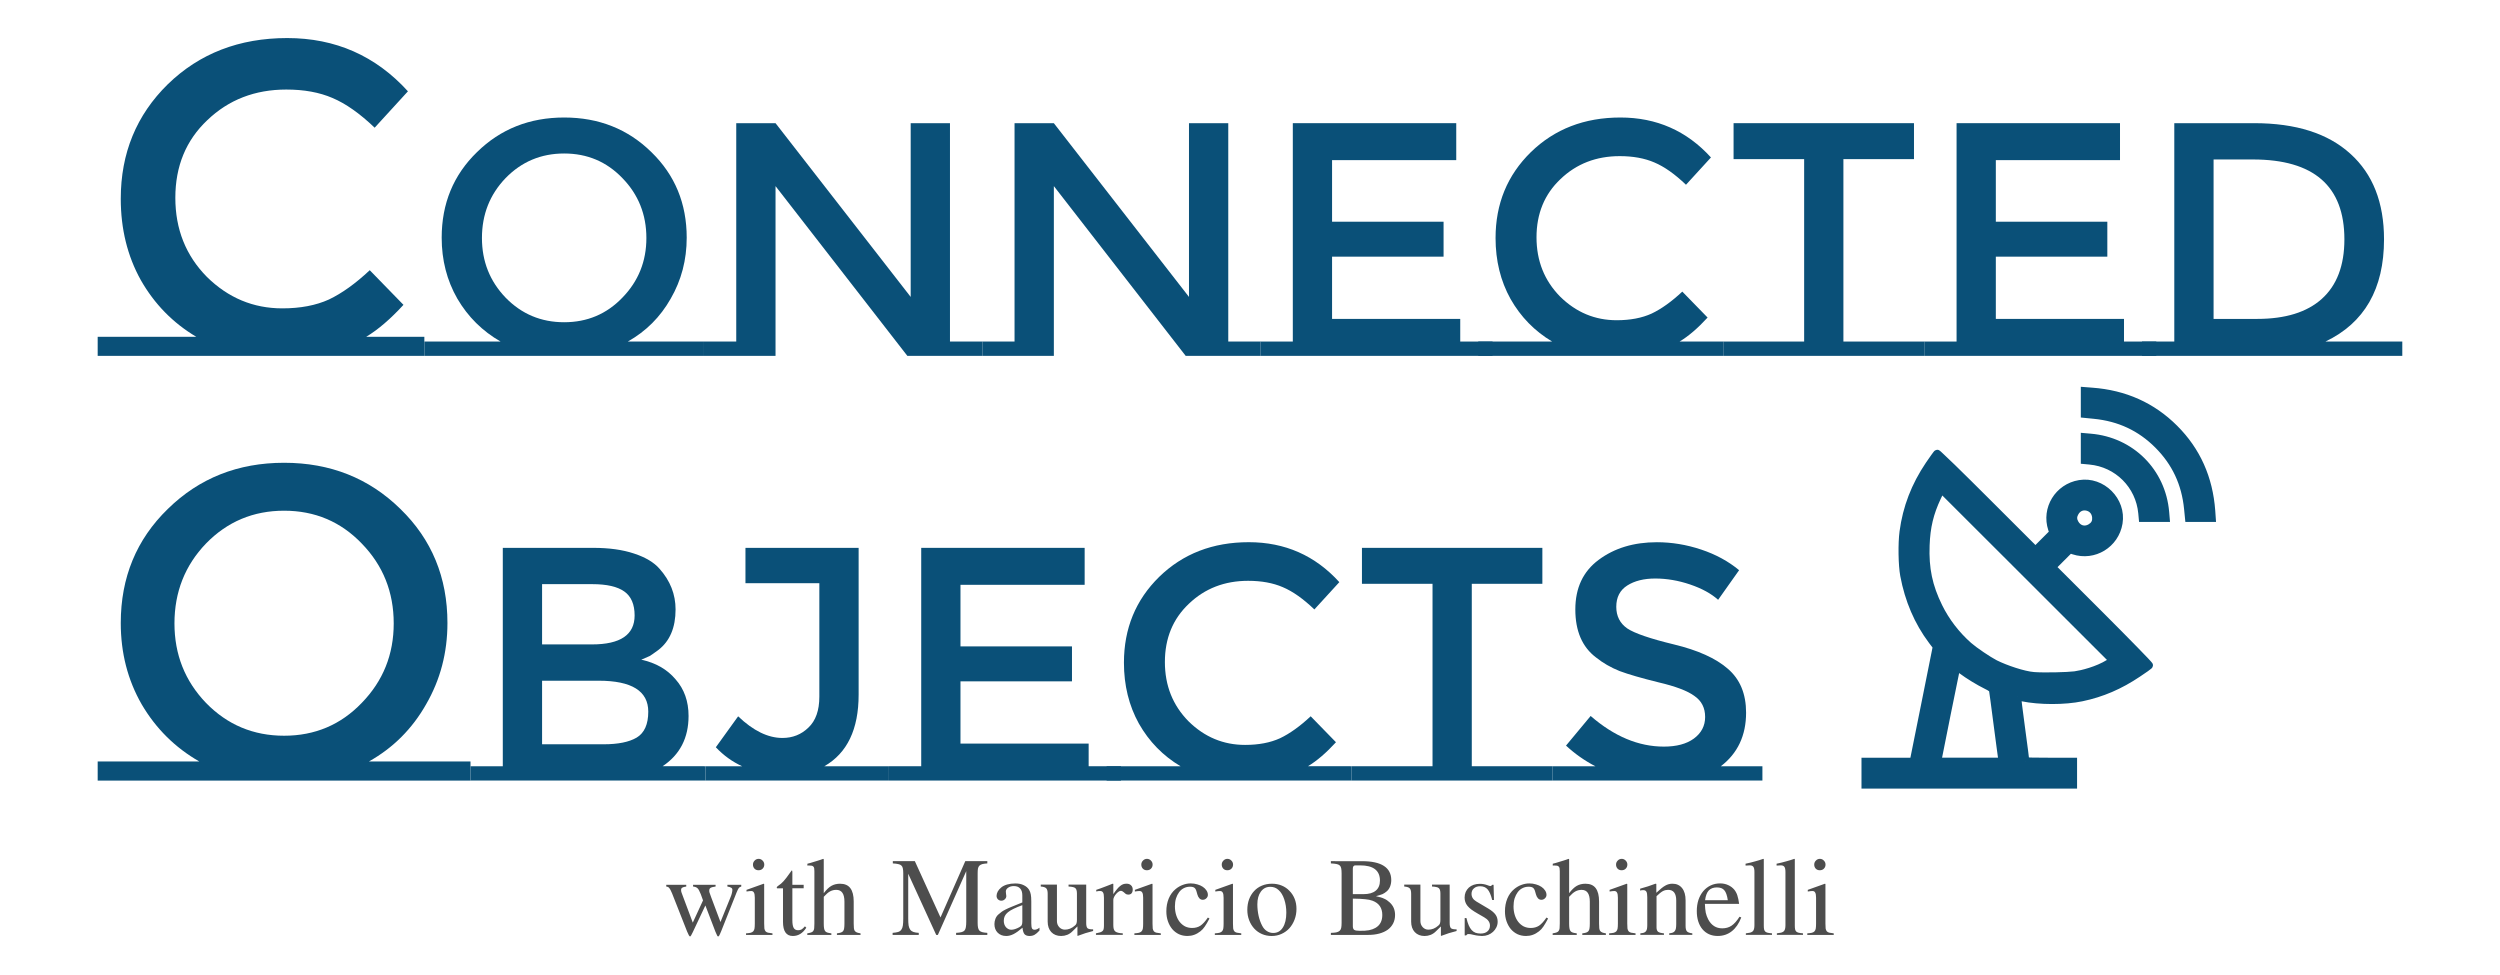
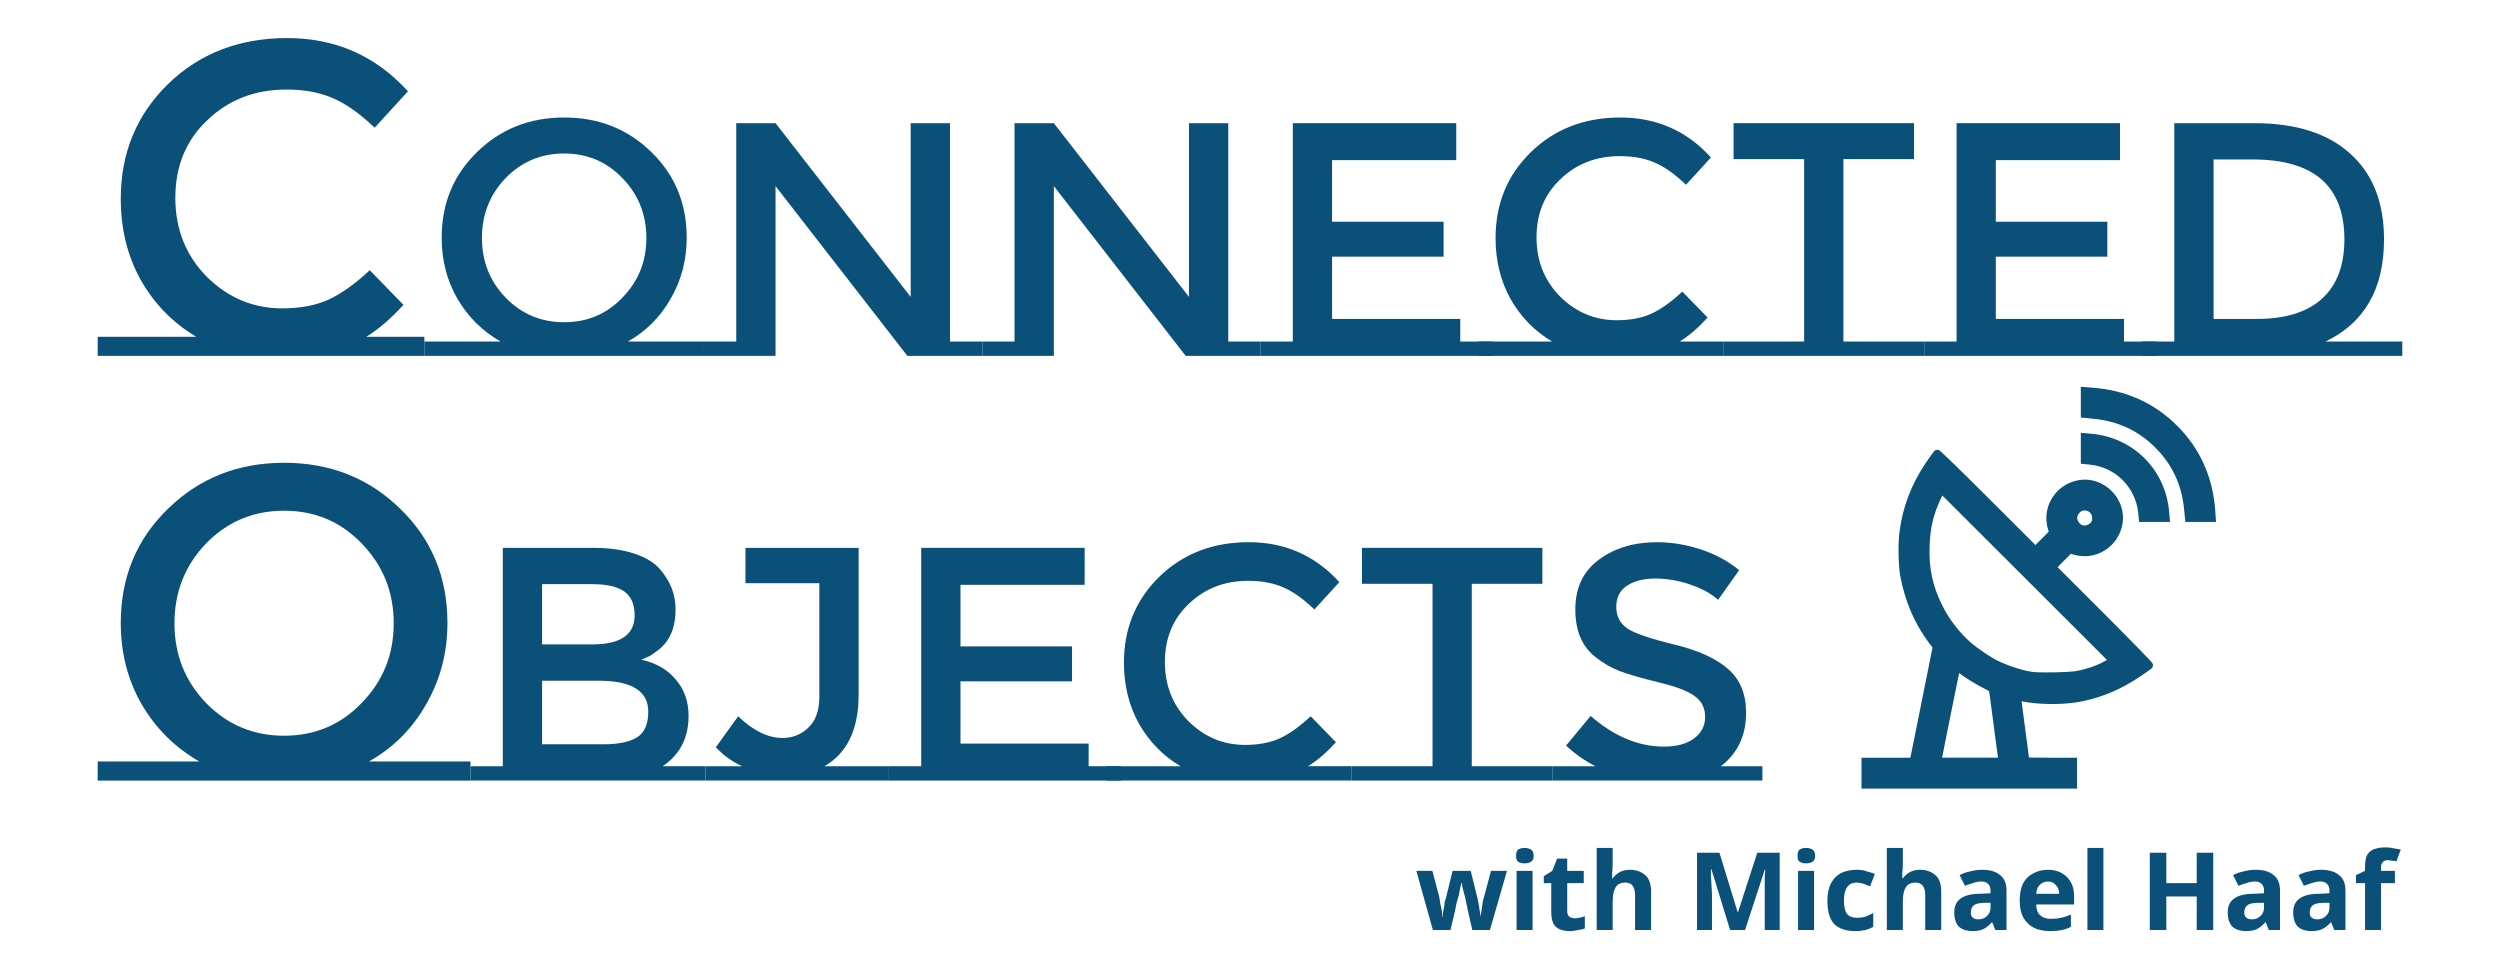
<svg xmlns="http://www.w3.org/2000/svg" width="73.272mm" height="28.563mm" viewBox="0 0 73.272 28.563" version="1.1" id="svg5">
  <defs id="defs2">
    <rect x="26.696" y="99.392" width="144.164" height="17.716" id="rect1" />
  </defs>
  <g id="layer2">
-     <g id="g1" transform="matrix(0.9218606,0,0,0.9218606,2.862702,1.115937)">
+     <g id="g1" transform="matrix(0.9218606,0,0,0.9218606,2.862701,1.115937)">
      <g id="g53351">
        <g id="path1053-9" transform="translate(-13.19784,-49.83755)">
          <path style="color:#000000;fill:#0a5078;stroke-width:0.25;-inkscape-stroke:none" d="m 69.402,73.208 v -0.367 h 0.767 0.767 l 0.366,-1.83 0.366,-1.83 -0.143,-0.191 c -0.449,-0.599 -0.746,-1.291 -0.892,-2.074 -0.059,-0.316 -0.07,-1.02 -0.022,-1.381 0.102,-0.772 0.367,-1.462 0.819,-2.132 0.125,-0.185 0.238,-0.343 0.252,-0.351 0.014,-0.009 0.723,0.681 1.575,1.533 l 1.55,1.549 0.284,-0.284 0.284,-0.284 -0.039,-0.119 c -0.213,-0.648 0.197,-1.319 0.875,-1.431 0.707,-0.117 1.359,0.534 1.242,1.241 -0.112,0.677 -0.784,1.087 -1.433,0.874 l -0.119,-0.039 -0.284,0.284 -0.284,0.284 1.55,1.549 c 0.853,0.852 1.543,1.56 1.535,1.574 -0.009,0.014 -0.167,0.127 -0.352,0.251 -0.58,0.391 -1.146,0.633 -1.792,0.768 -0.533,0.112 -1.345,0.111 -1.883,-3.43e-4 -0.087,-0.018 -0.162,-0.03 -0.165,-0.027 -0.004,0.004 0.054,0.464 0.128,1.022 0.074,0.559 0.135,1.022 0.135,1.03 0,0.008 0.341,0.014 0.758,0.014 h 0.758 v 0.367 0.367 h -3.302 -3.302 z m 4.345,-0.446 c -0.008,-0.044 -0.075,-0.547 -0.15,-1.118 -0.075,-0.571 -0.14,-1.061 -0.147,-1.088 -0.007,-0.032 -0.075,-0.081 -0.198,-0.141 -0.247,-0.122 -0.583,-0.328 -0.785,-0.481 -0.09,-0.068 -0.167,-0.119 -0.172,-0.115 -0.005,0.005 -0.145,0.687 -0.31,1.515 l -0.302,1.506 h 1.039 1.039 z m 3.555,-3.11 -2.747,-2.744 -2.747,-2.744 -0.124,0.264 c -0.24,0.512 -0.344,0.951 -0.366,1.537 -0.027,0.736 0.092,1.308 0.408,1.953 0.229,0.466 0.557,0.894 0.953,1.244 0.183,0.162 0.63,0.463 0.844,0.57 0.336,0.168 0.89,0.359 1.233,0.386 0.343,0.026 1.071,0.008 1.304,-0.024 0.233,-0.032 0.856,-0.111 1.241,-0.442 z m -0.748,-4.245 c 0.128,-0.074 0.192,-0.193 0.179,-0.339 -0.031,-0.359 -0.493,-0.465 -0.671,-0.153 -0.069,0.12 -0.07,0.234 -0.004,0.351 0.103,0.183 0.317,0.243 0.496,0.141 z m 1.646,-0.468 c -0.083,-0.889 -0.78,-1.585 -1.669,-1.668 l -0.157,-0.015 V 62.89 62.523 l 0.183,0.015 c 1.291,0.109 2.268,1.085 2.377,2.375 l 0.015,0.182 h -0.367 -0.367 z m 1.456,-0.142 c -0.08,-0.802 -0.394,-1.474 -0.951,-2.03 -0.556,-0.556 -1.229,-0.87 -2.032,-0.95 l -0.3,-0.03 V 61.423 61.059 l 0.226,0.017 c 1.045,0.076 1.913,0.465 2.623,1.174 0.71,0.709 1.099,1.577 1.175,2.62 l 0.017,0.226 h -0.364 -0.364 z" id="path53194" />
          <path style="color:#000000;fill:#0a5078;-inkscape-stroke:none" d="m 76.248,60.924 v 0.5 0.477 l 0.412,0.041 c 0.778,0.077 1.418,0.377 1.955,0.914 0.537,0.537 0.839,1.176 0.916,1.953 l 0.041,0.412 h 0.477 0.498 l -0.025,-0.359 c -0.078,-1.069 -0.481,-1.97 -1.211,-2.699 -0.73,-0.729 -1.633,-1.133 -2.703,-1.211 z m 0.25,0.27 0.092,0.008 c 1.019,0.074 1.853,0.448 2.543,1.137 0.69,0.689 1.064,1.523 1.139,2.541 l 0.008,0.092 h -0.23 -0.252 l -0.018,-0.186 c -0.082,-0.828 -0.411,-1.533 -0.986,-2.107 -0.575,-0.575 -1.281,-0.904 -2.109,-0.986 l -0.186,-0.018 v -0.25 z m -0.25,1.193 v 0.504 0.48 l 0.27,0.025 c 0.831,0.077 1.479,0.724 1.557,1.555 l 0.025,0.27 h 0.48 0.504 l -0.027,-0.318 c -0.114,-1.347 -1.144,-2.374 -2.492,-2.488 z m 0.25,0.273 0.047,0.004 c 1.234,0.104 2.157,1.027 2.262,2.26 l 0.004,0.047 h -0.23 -0.252 l -0.004,-0.043 c -0.089,-0.947 -0.835,-1.693 -1.783,-1.781 l -0.043,-0.004 v -0.252 z m -4.805,0.268 c -9.5e-5,-9e-6 -0.031,0.002 -0.031,0.002 -7.4e-5,1.2e-5 -0.047,0.018 -0.047,0.018 v -0.002 c -4.28e-4,2.65e-4 -0.014,0.012 -0.018,0.016 -0.004,0.003 -0.007,0.005 -0.01,0.008 -0.005,0.005 -0.008,0.01 -0.012,0.014 -0.007,0.008 -0.014,0.017 -0.021,0.027 -0.016,0.021 -0.035,0.048 -0.059,0.08 -0.047,0.065 -0.107,0.151 -0.17,0.244 -0.461,0.684 -0.735,1.395 -0.84,2.186 -0.051,0.384 -0.041,1.074 0.023,1.42 0.149,0.801 0.453,1.512 0.914,2.127 l 0.111,0.146 -0.355,1.773 -0.348,1.73 h -0.664 -0.891 v 0.49 0.492 h 3.426 3.428 v -0.49 -0.492 h -0.883 c -0.208,0 -0.397,-0.001 -0.533,-0.004 -0.049,-9.29e-4 -0.082,-0.003 -0.115,-0.004 -0.007,-0.053 -0.014,-0.12 -0.025,-0.207 -0.024,-0.187 -0.059,-0.441 -0.096,-0.721 -0.037,-0.279 -0.071,-0.534 -0.094,-0.719 -0.007,-0.059 -0.01,-0.096 -0.016,-0.139 0.562,0.116 1.375,0.117 1.932,0 0.66,-0.138 1.242,-0.389 1.834,-0.787 0.093,-0.063 0.181,-0.121 0.246,-0.168 0.033,-0.023 0.059,-0.045 0.08,-0.061 0.01,-0.008 0.019,-0.015 0.027,-0.021 0.004,-0.003 0.009,-0.007 0.014,-0.012 0.002,-0.002 0.004,-0.004 0.008,-0.008 0.004,-0.004 0.013,-0.019 0.014,-0.02 3.4e-5,-5.3e-5 0.018,-0.047 0.018,-0.047 1.1e-5,-7.4e-5 0.002,-0.031 0.002,-0.031 -1.9e-5,-1.91e-4 -0.008,-0.033 -0.008,-0.033 -2.07e-4,-5.51e-4 -0.009,-0.019 -0.012,-0.023 -0.006,-0.009 -0.01,-0.013 -0.014,-0.018 -0.008,-0.01 -0.017,-0.021 -0.027,-0.033 -0.021,-0.024 -0.051,-0.056 -0.09,-0.098 -0.078,-0.083 -0.191,-0.199 -0.33,-0.342 -0.279,-0.286 -0.665,-0.677 -1.092,-1.104 l -1.461,-1.459 0.195,-0.195 0.23,-0.23 0.047,0.016 c 0.718,0.236 1.47,-0.224 1.594,-0.973 0.131,-0.793 -0.592,-1.516 -1.385,-1.385 -0.749,0.124 -1.211,0.876 -0.975,1.594 l 0.016,0.045 -0.23,0.23 -0.195,0.195 -1.461,-1.459 c -0.427,-0.426 -0.817,-0.813 -1.104,-1.092 -0.143,-0.139 -0.261,-0.25 -0.344,-0.328 -0.041,-0.039 -0.073,-0.07 -0.098,-0.092 -0.012,-0.011 -0.021,-0.018 -0.031,-0.025 -0.005,-0.004 -0.01,-0.008 -0.02,-0.014 -0.005,-0.003 -0.023,-0.012 -0.023,-0.012 -2.75e-4,-1.03e-4 -0.033,-0.008 -0.033,-0.008 z m 0.006,0.307 c 0.011,0.01 0.017,0.014 0.029,0.025 0.081,0.076 0.197,0.188 0.34,0.326 0.285,0.277 0.674,0.662 1.1,1.088 l 1.639,1.637 0.373,-0.371 0.338,-0.34 -0.062,-0.191 c -0.19,-0.579 0.17,-1.169 0.777,-1.27 0.621,-0.103 1.201,0.477 1.098,1.098 -0.101,0.606 -0.69,0.966 -1.27,0.775 l -0.193,-0.062 -0.338,0.338 -0.373,0.373 1.639,1.637 c 0.426,0.426 0.81,0.815 1.088,1.1 0.139,0.142 0.252,0.259 0.328,0.34 0.011,0.012 0.016,0.017 0.025,0.027 -0.062,0.045 -0.149,0.104 -0.24,0.166 -0.569,0.383 -1.118,0.618 -1.748,0.75 -0.508,0.106 -1.319,0.107 -1.832,0 -0.045,-0.009 -0.086,-0.018 -0.119,-0.023 -0.016,-0.003 -0.03,-0.004 -0.043,-0.006 -0.007,-6.71e-4 -0.012,-0.002 -0.021,-0.002 -0.005,-3.6e-5 -0.021,0.002 -0.021,0.002 -3.8e-4,5.2e-5 -0.023,0.006 -0.023,0.006 -1.24e-4,4.1e-5 -0.019,0.008 -0.02,0.008 -9e-5,4.9e-5 -0.031,0.023 -0.031,0.023 0,0 0.09,0.088 0.09,0.088 0,0 -0.121,-0.031 -0.121,-0.031 -2.2e-5,8.5e-5 -0.004,0.019 -0.004,0.02 -2.7e-5,2.81e-4 -9e-6,0.011 0,0.014 1.9e-5,0.006 -2.05e-4,0.009 0,0.012 4.11e-4,0.006 0.001,0.012 0.002,0.02 0.002,0.015 0.003,0.036 0.006,0.062 0.006,0.053 0.016,0.13 0.027,0.223 0.023,0.186 0.057,0.439 0.094,0.719 0.037,0.279 0.071,0.536 0.096,0.723 0.012,0.093 0.021,0.17 0.027,0.223 0.003,0.027 0.006,0.046 0.008,0.061 5.55e-4,0.004 0.002,0.007 0.002,0.01 0,0 0.125,0 0.125,0 0,0 -0.102,0.07 -0.102,0.07 4.1e-5,6.1e-5 0.029,0.029 0.029,0.029 1.65e-4,1.22e-4 0.031,0.017 0.031,0.018 6.58e-4,2.42e-4 0.018,0.005 0.023,0.006 0.01,0.002 0.015,0.003 0.021,0.004 0.014,0.001 0.031,0.001 0.051,0.002 0.041,0.002 0.097,0.004 0.166,0.006 0.139,0.003 0.33,0.004 0.539,0.004 h 0.633 v 0.242 0.24 H 72.703 69.528 V 73.207 72.967 h 0.641 0.869 L 71.424,71.037 71.801,69.152 71.625,68.916 c -0.437,-0.583 -0.727,-1.257 -0.869,-2.023 -0.053,-0.286 -0.066,-1.003 -0.021,-1.34 0.1,-0.754 0.357,-1.423 0.799,-2.078 0.062,-0.092 0.121,-0.178 0.166,-0.24 z m 0.07,0.715 L 71.57,64.375 c -0.246,0.524 -0.357,0.987 -0.379,1.586 -0.028,0.752 0.098,1.352 0.422,2.012 0.236,0.482 0.574,0.923 0.982,1.283 0.201,0.177 0.635,0.47 0.871,0.588 0.351,0.176 0.9,0.369 1.279,0.398 0.361,0.028 1.071,0.012 1.332,-0.023 0.232,-0.031 0.877,-0.103 1.305,-0.471 l 0.102,-0.088 -0.094,-0.096 -2.748,-2.744 z m 0.076,0.43 2.621,2.617 2.613,2.611 c -0.347,0.217 -0.828,0.335 -1.035,0.363 h -0.002 c -0.206,0.028 -0.952,0.048 -1.277,0.023 -0.307,-0.023 -0.867,-0.213 -1.188,-0.373 -0.192,-0.096 -0.651,-0.407 -0.816,-0.553 -0.384,-0.339 -0.702,-0.754 -0.924,-1.205 -0.309,-0.629 -0.423,-1.172 -0.396,-1.893 0.021,-0.574 0.121,-0.989 0.355,-1.488 z m 4.635,0.24 c -0.19,-0.043 -0.412,0.033 -0.527,0.234 -0.085,0.149 -0.089,0.326 -0.006,0.475 0.133,0.237 0.433,0.322 0.668,0.188 0.164,-0.094 0.258,-0.27 0.242,-0.457 -0.02,-0.232 -0.187,-0.396 -0.377,-0.439 z m 0.135,0.896 -0.062,0.016 h 0.033 z m -0.191,-0.654 c 0.094,0.021 0.172,0.091 0.184,0.219 0.009,0.103 -0.024,0.165 -0.117,0.219 -0.124,0.071 -0.252,0.035 -0.324,-0.094 -0.049,-0.087 -0.048,-0.138 0.004,-0.229 0.063,-0.11 0.16,-0.137 0.254,-0.115 z m -4.145,4.834 c -1.45e-4,2.1e-5 -0.033,0.01 -0.033,0.01 -1.1e-4,4.8e-5 -0.039,0.027 -0.039,0.027 0,0 -0.02,0.025 -0.02,0.025 -2.2e-5,3.9e-5 -0.006,0.012 -0.006,0.012 -5.4e-5,1.19e-4 -0.003,0.007 -0.004,0.01 -0.002,0.005 -0.003,0.008 -0.004,0.01 -0.001,0.004 -0.001,0.006 -0.002,0.01 -0.002,0.007 -0.004,0.017 -0.006,0.027 -0.005,0.022 -0.011,0.051 -0.02,0.09 -0.016,0.078 -0.04,0.191 -0.068,0.328 -0.056,0.275 -0.132,0.652 -0.215,1.066 l -0.332,1.656 h 1.191 1.188 l -0.041,-0.227 c -4.37e-4,-0.003 -0.022,-0.153 -0.049,-0.355 -0.027,-0.202 -0.062,-0.47 -0.1,-0.756 -0.037,-0.286 -0.073,-0.553 -0.1,-0.75 -0.013,-0.099 -0.023,-0.179 -0.031,-0.238 -0.004,-0.029 -0.009,-0.053 -0.012,-0.07 -0.003,-0.018 -0.002,-0.022 -0.006,-0.041 -0.019,-0.085 -0.063,-0.104 -0.105,-0.135 -0.042,-0.03 -0.093,-0.06 -0.158,-0.092 -0.237,-0.117 -0.574,-0.322 -0.766,-0.467 -0.046,-0.035 -0.089,-0.067 -0.123,-0.09 -0.017,-0.011 -0.032,-0.021 -0.047,-0.029 -0.007,-0.004 -0.013,-0.007 -0.025,-0.012 -0.006,-0.003 -0.03,-0.01 -0.031,-0.01 -4.26e-4,-6.5e-5 -0.037,-4e-5 -0.037,0 z m 0.1,0.33 c 0.005,0.004 0.008,0.006 0.014,0.01 0.212,0.16 0.548,0.365 0.805,0.492 0.058,0.028 0.101,0.053 0.125,0.07 0.024,0.017 0.018,0.039 0.006,-0.014 -0.003,-0.012 0.002,0.005 0.004,0.021 0.002,0.017 0.006,0.041 0.01,0.07 0.008,0.058 0.02,0.138 0.033,0.236 0.027,0.197 0.06,0.463 0.098,0.748 0.037,0.286 0.072,0.555 0.1,0.758 0.022,0.166 0.032,0.241 0.041,0.299 h -0.891 -0.887 l 0.271,-1.357 c 0.083,-0.414 0.161,-0.792 0.217,-1.066 0.023,-0.113 0.039,-0.194 0.055,-0.268 z" id="path53196" />
        </g>
        <g aria-label="Connected" transform="translate(-13.19784,-49.83755)" id="text5385" style="font-size:10.583px;line-height:1.25;fill:#0a5078;stroke-width:0.265">
          <path d="m 23.584,59.334 v 0.607 h -10.386 v -0.607 h 3.133 q -1.115,-0.663 -1.764,-1.806 -0.635,-1.143 -0.635,-2.582 0,-2.173 1.496,-3.641 1.51,-1.468 3.796,-1.468 2.3,0 3.838,1.693 l -1.058,1.157 q -0.706,-0.677 -1.341,-0.945 -0.621,-0.268 -1.468,-0.268 -1.496,0 -2.512,0.974 -1.016,0.96 -1.016,2.469 0,1.496 1.002,2.512 1.016,1.002 2.399,1.002 0.861,0 1.482,-0.282 0.621,-0.296 1.298,-0.931 l 1.072,1.101 q -0.621,0.677 -1.185,1.016 z" style="font-size:14.111px;font-family:'Montserrat Subrayada';-inkscape-font-specification:'Montserrat Subrayada'" id="path53108" />
          <path d="m 32.474,59.486 v 0.455 h -8.89 v -0.455 h 2.424 q -0.868,-0.497 -1.376,-1.365 -0.497,-0.868 -0.497,-1.937 0,-1.63 1.122,-2.72 1.122,-1.101 2.773,-1.101 1.651,0 2.773,1.101 1.122,1.09 1.122,2.72 0,1.058 -0.508,1.937 -0.497,0.878 -1.365,1.365 z m -2.593,-5.196 q -0.751,-0.783 -1.852,-0.783 -1.101,0 -1.863,0.783 -0.751,0.783 -0.751,1.905 0,1.111 0.751,1.894 0.762,0.783 1.863,0.783 1.101,0 1.852,-0.783 0.762,-0.783 0.762,-1.894 0,-1.122 -0.762,-1.905 z" style="font-family:'Montserrat Subrayada';-inkscape-font-specification:'Montserrat Subrayada'" id="path53110" />
          <path d="m 33.5,59.486 v -6.943 h 1.249 l 4.297,5.524 v -5.524 h 1.249 v 6.943 h 1.027 v 0.455 H 38.94 l -4.191,-5.397 v 5.397 h -2.275 v -0.455 z" style="font-family:'Montserrat Subrayada';-inkscape-font-specification:'Montserrat Subrayada'" id="path53112" />
          <path d="m 42.348,59.486 v -6.943 h 1.249 l 4.297,5.524 v -5.524 h 1.249 v 6.943 h 1.027 v 0.455 h -2.381 l -4.191,-5.397 v 5.397 h -2.275 v -0.455 z" style="font-family:'Montserrat Subrayada';-inkscape-font-specification:'Montserrat Subrayada'" id="path53114" />
          <path d="m 51.195,59.486 v -6.943 h 5.196 v 1.175 h -3.948 v 1.958 h 3.545 v 1.111 h -3.545 v 1.979 h 4.075 v 0.72 h 1.027 v 0.455 h -7.377 v -0.455 z" style="font-family:'Montserrat Subrayada';-inkscape-font-specification:'Montserrat Subrayada'" id="path53116" />
          <path d="m 64.88,59.486 v 0.455 h -7.789 v -0.455 h 2.349 q -0.836,-0.497 -1.323,-1.355 -0.476,-0.857 -0.476,-1.937 0,-1.63 1.122,-2.73 1.132,-1.101 2.847,-1.101 1.725,0 2.879,1.27 l -0.794,0.868 q -0.529,-0.508 -1.005,-0.709 -0.466,-0.201 -1.101,-0.201 -1.122,0 -1.884,0.73 -0.762,0.72 -0.762,1.852 0,1.122 0.751,1.884 0.762,0.751 1.799,0.751 0.646,0 1.111,-0.212 0.466,-0.222 0.974,-0.698 l 0.804,0.825 q -0.466,0.508 -0.889,0.762 z" style="font-family:'Montserrat Subrayada';-inkscape-font-specification:'Montserrat Subrayada'" id="path53118" />
          <path d="m 71.272,59.486 v 0.455 h -6.392 v -0.455 h 2.572 v -5.8 h -2.244 v -1.143 h 5.736 v 1.143 h -2.244 v 5.8 z" style="font-family:'Montserrat Subrayada';-inkscape-font-specification:'Montserrat Subrayada'" id="path53120" />
          <path d="m 72.298,59.486 v -6.943 h 5.196 v 1.175 h -3.948 v 1.958 h 3.545 v 1.111 h -3.545 v 1.979 h 4.075 v 0.72 h 1.027 v 0.455 h -7.377 v -0.455 z" style="font-family:'Montserrat Subrayada';-inkscape-font-specification:'Montserrat Subrayada'" id="path53122" />
          <path d="m 86.469,59.486 v 0.455 h -8.276 v -0.455 h 1.027 v -6.943 h 2.54 q 1.99,0 3.059,0.974 1.069,0.963 1.069,2.72 0,2.36 -1.863,3.249 z m -1.841,-3.249 q 0,-2.54 -2.91,-2.54 h -1.249 v 5.069 h 1.386 q 1.344,0 2.053,-0.635 0.72,-0.646 0.72,-1.894 z" style="font-family:'Montserrat Subrayada';-inkscape-font-specification:'Montserrat Subrayada'" id="path53124" />
        </g>
        <g aria-label="Objects" transform="translate(-13.19784,-49.83755)" id="text26482" style="font-size:10.583px;line-height:1.25;fill:#0a5078;stroke-width:0.265">
          <path d="m 25.051,72.837 v 0.607 H 13.198 v -0.607 h 3.231 q -1.157,-0.663 -1.834,-1.82 -0.663,-1.157 -0.663,-2.582 0,-2.173 1.496,-3.627 1.496,-1.468 3.697,-1.468 2.201,0 3.697,1.468 1.496,1.453 1.496,3.627 0,1.411 -0.677,2.582 -0.663,1.171 -1.82,1.82 z m -3.457,-6.929 q -1.002,-1.044 -2.469,-1.044 -1.468,0 -2.484,1.044 -1.002,1.044 -1.002,2.54 0,1.482 1.002,2.526 1.016,1.044 2.484,1.044 1.468,0 2.469,-1.044 1.016,-1.044 1.016,-2.526 0,-1.496 -1.016,-2.54 z" style="font-size:14.111px" id="path53127" />
          <path d="m 32.523,72.988 v 0.455 h -7.472 v -0.455 h 1.027 v -6.943 h 2.879 q 0.751,0 1.291,0.18 0.55,0.18 0.815,0.487 0.508,0.571 0.508,1.291 0,0.868 -0.55,1.291 -0.201,0.148 -0.275,0.191 -0.074,0.032 -0.265,0.116 0.688,0.148 1.09,0.624 0.413,0.466 0.413,1.164 0,1.048 -0.825,1.598 z m -5.196,-0.698 h 1.958 q 0.688,0 1.048,-0.212 0.37,-0.222 0.37,-0.825 0,-0.984 -1.577,-0.984 h -1.799 z m 0,-3.175 h 1.587 q 1.355,0 1.355,-0.921 0,-0.529 -0.328,-0.762 -0.328,-0.233 -1.016,-0.233 h -1.598 z" style="font-family:'Montserrat Subrayada';-inkscape-font-specification:'Montserrat Subrayada'" id="path53129" />
          <path d="m 38.354,72.988 v 0.455 H 32.523 v -0.455 h 1.164 q -0.466,-0.212 -0.836,-0.603 l 0.709,-0.984 q 0.72,0.688 1.408,0.688 0.487,0 0.825,-0.328 0.349,-0.328 0.349,-0.984 v -3.609 h -2.349 v -1.122 h 3.598 v 4.667 q 0,1.651 -1.09,2.275 z" style="font-family:'Montserrat Subrayada';-inkscape-font-specification:'Montserrat Subrayada'" id="path53131" />
          <path d="m 39.381,72.988 v -6.943 h 5.196 v 1.175 h -3.948 v 1.958 h 3.545 v 1.111 h -3.545 v 1.979 h 4.075 v 0.72 h 1.027 v 0.455 h -7.377 v -0.455 z" style="font-family:'Montserrat Subrayada';-inkscape-font-specification:'Montserrat Subrayada'" id="path53133" />
          <path d="m 53.065,72.988 v 0.455 h -7.789 v -0.455 h 2.349 q -0.836,-0.497 -1.323,-1.355 -0.476,-0.857 -0.476,-1.937 0,-1.63 1.122,-2.73 1.132,-1.101 2.847,-1.101 1.725,0 2.879,1.27 l -0.794,0.868 q -0.529,-0.508 -1.005,-0.709 -0.466,-0.201 -1.101,-0.201 -1.122,0 -1.884,0.73 -0.762,0.72 -0.762,1.852 0,1.122 0.751,1.884 0.762,0.751 1.799,0.751 0.646,0 1.111,-0.212 0.466,-0.222 0.974,-0.698 l 0.804,0.825 q -0.466,0.508 -0.889,0.762 z" style="font-family:'Montserrat Subrayada';-inkscape-font-specification:'Montserrat Subrayada'" id="path53135" />
          <path d="m 59.457,72.988 v 0.455 h -6.392 v -0.455 h 2.572 v -5.8 h -2.244 v -1.143 h 5.736 v 1.143 h -2.244 v 5.8 z" style="font-family:'Montserrat Subrayada';-inkscape-font-specification:'Montserrat Subrayada'" id="path53137" />
          <path d="m 66.125,72.988 v 0.455 h -6.667 v -0.455 h 1.355 Q 60.304,72.724 59.881,72.332 l 0.783,-0.942 q 1.122,0.974 2.328,0.974 0.603,0 0.952,-0.254 0.36,-0.265 0.36,-0.688 0,-0.434 -0.339,-0.667 Q 63.638,70.512 62.823,70.321 62.008,70.12 61.585,69.962 61.161,69.792 60.833,69.528 q -0.656,-0.497 -0.656,-1.524 0,-1.027 0.741,-1.577 0.751,-0.561 1.852,-0.561 0.709,0 1.408,0.233 0.698,0.233 1.206,0.656 l -0.667,0.942 q -0.328,-0.296 -0.889,-0.487 -0.561,-0.19 -1.111,-0.19 -0.54,0 -0.889,0.222 -0.349,0.222 -0.349,0.677 0,0.444 0.349,0.688 0.349,0.233 1.482,0.508 1.143,0.275 1.714,0.773 0.582,0.497 0.582,1.397 0,1.09 -0.804,1.704 z" style="font-family:'Montserrat Subrayada';-inkscape-font-specification:'Montserrat Subrayada'" id="path53139" />
        </g>
      </g>
    </g>
  </g>
  <g id="layer1">
-     <path style="font-size:12px;font-family:Jomolhari;-inkscape-font-specification:'Jomolhari, Normal';white-space:pre;fill:#4d4d4d" d="m 35.988,104.288 v 0.211 q -0.105,0.035 -0.176,0.07 -0.059,0.035 -0.117,0.105 -0.059,0.07 -0.117,0.199 -0.059,0.129 -0.152,0.34 l -1.84,4.629 q -0.082,0.199 -0.141,0.328 -0.047,0.129 -0.094,0.199 -0.035,0.07 -0.07,0.094 -0.035,0.035 -0.07,0.035 -0.07,0 -0.117,-0.105 -0.047,-0.094 -0.211,-0.469 l -1.207,-3.152 -1.512,3.211 q -0.234,0.516 -0.328,0.516 -0.117,0 -0.352,-0.586 l -1.805,-4.582 q -0.105,-0.258 -0.188,-0.41 -0.082,-0.164 -0.164,-0.246 -0.07,-0.094 -0.152,-0.129 -0.082,-0.035 -0.199,-0.047 v -0.211 h 2.402 v 0.211 q -0.352,0.047 -0.492,0.141 -0.129,0.082 -0.129,0.293 0,0.188 0.094,0.398 l 1.312,3.504 1.23,-2.672 -0.27,-0.75 q -0.105,-0.27 -0.199,-0.434 -0.082,-0.176 -0.188,-0.27 -0.094,-0.094 -0.223,-0.141 -0.129,-0.047 -0.316,-0.07 v -0.211 h 2.707 v 0.211 q -0.457,0.059 -0.609,0.164 -0.152,0.094 -0.152,0.305 0,0.07 0,0.117 0.012,0.035 0.023,0.117 0.023,0.07 0.07,0.199 0.047,0.129 0.129,0.363 l 1.125,3 1.207,-2.977 q 0.117,-0.27 0.164,-0.492 0.059,-0.234 0.059,-0.398 0,-0.164 -0.129,-0.246 -0.129,-0.094 -0.469,-0.152 v -0.211 z m 2.754,-0.094 v 4.758 q 0,0.363 0.023,0.586 0.035,0.211 0.141,0.34 0.105,0.117 0.293,0.164 0.199,0.047 0.539,0.082 v 0.188 H 36.562 v -0.188 q 0.352,-0.023 0.551,-0.07 0.211,-0.059 0.316,-0.176 0.117,-0.129 0.152,-0.34 0.035,-0.223 0.035,-0.586 v -3.105 q 0,-0.445 -0.105,-0.621 -0.094,-0.188 -0.328,-0.188 -0.094,0 -0.223,0.012 -0.117,0.012 -0.246,0.035 l -0.094,0.012 v -0.199 l 2.062,-0.738 z m -0.668,-3.023 q 0.281,0 0.48,0.211 0.199,0.199 0.199,0.48 0,0.293 -0.199,0.492 -0.188,0.188 -0.492,0.188 -0.293,0 -0.48,-0.188 -0.188,-0.199 -0.188,-0.492 0,-0.281 0.199,-0.48 0.199,-0.211 0.48,-0.211 z m 5.414,3.539 h -1.359 v 3.844 q 0,0.645 0.164,0.926 0.164,0.27 0.527,0.27 0.234,0 0.41,-0.094 0.176,-0.105 0.41,-0.375 l 0.164,0.164 q -0.633,0.996 -1.617,0.996 -1.184,0 -1.184,-1.699 v -4.031 h -0.703 q -0.047,-0.012 -0.047,-0.082 0,-0.117 0.223,-0.258 0.527,-0.305 1.301,-1.43 0.059,-0.094 0.129,-0.176 0.082,-0.094 0.141,-0.199 0.047,0 0.059,0.035 0.023,0.035 0.023,0.141 v 1.547 h 1.359 z m 2.414,4.242 q 0,0.34 0.035,0.562 0.035,0.211 0.129,0.34 0.094,0.117 0.27,0.176 0.188,0.059 0.48,0.094 v 0.188 h -2.895 v -0.188 q 0.293,-0.047 0.457,-0.105 0.176,-0.059 0.258,-0.176 0.094,-0.129 0.117,-0.328 0.023,-0.211 0.023,-0.562 v -6.305 q 0,-0.211 -0.023,-0.34 -0.023,-0.141 -0.105,-0.211 -0.07,-0.082 -0.211,-0.105 -0.129,-0.023 -0.34,-0.023 -0.117,0 -0.164,0.012 v -0.223 l 0.363,-0.094 q 0.281,-0.094 0.492,-0.152 0.211,-0.07 0.387,-0.117 0.176,-0.059 0.328,-0.105 0.152,-0.059 0.328,-0.117 l 0.07,0.047 v 4.078 q 0.469,-0.621 0.914,-0.879 0.457,-0.258 1.043,-0.258 0.844,0 1.242,0.539 Q 49.5,105.237 49.5,106.292 v 2.66 q 0,0.34 0.023,0.551 0.023,0.199 0.105,0.328 0.094,0.117 0.258,0.188 0.164,0.059 0.434,0.105 v 0.188 h -2.836 v -0.188 q 0.293,-0.035 0.469,-0.094 0.176,-0.059 0.27,-0.176 0.105,-0.129 0.129,-0.34 0.035,-0.223 0.035,-0.562 v -2.637 q 0,-1.418 -0.984,-1.418 -0.41,0 -0.75,0.188 -0.328,0.176 -0.75,0.645 z m 13.711,1.359 h -0.199 l -3.363,-7.348 v 5.379 q 0,0.516 0.047,0.844 0.059,0.316 0.199,0.504 0.141,0.188 0.387,0.27 0.246,0.082 0.633,0.105 v 0.246 h -3.141 v -0.246 q 0.41,-0.035 0.656,-0.105 0.258,-0.082 0.387,-0.27 0.141,-0.188 0.188,-0.504 0.047,-0.328 0.047,-0.844 v -5.426 q 0,-0.363 -0.047,-0.586 -0.035,-0.223 -0.176,-0.352 -0.129,-0.129 -0.375,-0.176 -0.246,-0.059 -0.656,-0.082 v -0.27 h 2.648 l 3.082,6.762 2.977,-6.762 h 2.648 v 0.27 q -0.375,0.023 -0.598,0.082 -0.223,0.059 -0.352,0.188 -0.129,0.129 -0.176,0.352 -0.035,0.223 -0.035,0.574 v 5.953 q 0,0.352 0.047,0.574 0.047,0.223 0.164,0.352 0.129,0.129 0.352,0.188 0.234,0.059 0.598,0.082 v 0.246 h -3.75 v -0.246 q 0.398,-0.023 0.633,-0.082 0.246,-0.059 0.375,-0.199 0.129,-0.152 0.164,-0.398 0.047,-0.258 0.047,-0.68 v -6.059 z m 11.227,-1.406 q 0,0.445 0.082,0.621 0.082,0.164 0.316,0.164 0.27,0 0.586,-0.246 v 0.34 q -0.34,0.375 -0.598,0.516 -0.258,0.141 -0.598,0.141 -0.41,0 -0.609,-0.223 -0.188,-0.234 -0.234,-0.773 -0.609,0.527 -1.066,0.762 -0.457,0.234 -0.891,0.234 -0.633,0 -1.031,-0.398 -0.387,-0.398 -0.387,-1.031 0,-0.316 0.117,-0.633 0.129,-0.328 0.363,-0.527 0.211,-0.188 0.387,-0.316 0.188,-0.141 0.48,-0.281 0.293,-0.152 0.762,-0.34 0.469,-0.188 1.242,-0.504 v -0.855 q 0,-0.551 -0.27,-0.832 -0.258,-0.281 -0.75,-0.281 -0.41,0 -0.691,0.199 -0.27,0.188 -0.27,0.457 0,0.105 0.023,0.27 0.035,0.164 0.035,0.27 0,0.234 -0.188,0.398 -0.176,0.164 -0.41,0.164 -0.234,0 -0.41,-0.164 -0.164,-0.176 -0.164,-0.41 0,-0.258 0.141,-0.527 0.152,-0.27 0.41,-0.48 0.27,-0.234 0.715,-0.363 0.457,-0.129 0.984,-0.129 0.609,0 1.02,0.211 0.422,0.199 0.645,0.562 0.141,0.234 0.199,0.551 0.059,0.305 0.059,0.832 z m -1.078,-2.168 q -0.609,0.223 -1.043,0.434 -0.422,0.199 -0.691,0.422 -0.258,0.211 -0.375,0.457 -0.117,0.246 -0.117,0.539 v 0.059 q 0,0.211 0.07,0.41 0.07,0.188 0.188,0.328 0.129,0.141 0.293,0.223 0.164,0.082 0.34,0.082 0.211,0 0.469,-0.082 0.27,-0.094 0.504,-0.223 0.234,-0.129 0.293,-0.27 0.07,-0.141 0.07,-0.445 z m 8.508,3.105 q -0.516,0.129 -0.926,0.258 -0.41,0.129 -0.926,0.328 l -0.035,-0.023 v -1.113 l -0.586,0.574 q -0.27,0.281 -0.633,0.434 -0.363,0.141 -0.738,0.141 -0.738,0 -1.184,-0.469 -0.434,-0.469 -0.434,-1.266 v -3.352 q 0,-0.469 -0.176,-0.645 -0.164,-0.176 -0.656,-0.211 v -0.234 h 1.945 v 4.395 q 0,0.422 0.281,0.727 0.281,0.293 0.68,0.293 0.305,0 0.609,-0.117 0.316,-0.129 0.586,-0.375 0.129,-0.094 0.188,-0.246 0.059,-0.164 0.059,-0.434 v -3.164 q 0,-0.246 -0.047,-0.398 -0.035,-0.164 -0.152,-0.258 -0.105,-0.094 -0.305,-0.129 -0.199,-0.047 -0.504,-0.059 v -0.234 H 77.438 v 4.617 q 0,0.469 0.152,0.621 0.152,0.141 0.609,0.141 h 0.07 z m 0.375,-4.945 q 0.293,-0.105 0.539,-0.188 0.246,-0.094 0.469,-0.176 0.234,-0.094 0.457,-0.176 0.234,-0.094 0.504,-0.199 l 0.082,0.023 v 1.23 q 0.246,-0.363 0.445,-0.598 0.199,-0.246 0.387,-0.387 0.188,-0.152 0.363,-0.211 0.188,-0.059 0.398,-0.059 0.34,0 0.539,0.199 0.199,0.188 0.199,0.504 0,0.293 -0.141,0.457 -0.141,0.152 -0.375,0.152 -0.129,0 -0.258,-0.047 -0.117,-0.059 -0.281,-0.223 -0.105,-0.094 -0.199,-0.141 -0.094,-0.047 -0.152,-0.047 -0.141,0 -0.305,0.117 -0.152,0.105 -0.293,0.27 -0.141,0.164 -0.234,0.352 -0.094,0.188 -0.094,0.352 v 3.012 q 0,0.281 0.047,0.469 0.047,0.188 0.176,0.305 0.129,0.105 0.352,0.164 0.223,0.059 0.562,0.07 v 0.188 h -3.223 v -0.188 q 0.316,-0.059 0.504,-0.117 0.199,-0.07 0.293,-0.164 0.105,-0.094 0.129,-0.246 0.035,-0.164 0.035,-0.41 v -3.34 q 0,-0.445 -0.105,-0.621 -0.105,-0.188 -0.352,-0.188 -0.129,0 -0.234,0.012 -0.094,0.012 -0.234,0.047 z m 6.762,-0.703 v 4.758 q 0,0.363 0.023,0.586 0.035,0.211 0.141,0.34 0.105,0.117 0.293,0.164 0.199,0.047 0.539,0.082 v 0.188 h -3.176 v -0.188 q 0.352,-0.023 0.551,-0.07 0.211,-0.059 0.316,-0.176 0.117,-0.129 0.152,-0.34 0.035,-0.223 0.035,-0.586 v -3.105 q 0,-0.445 -0.105,-0.621 -0.094,-0.188 -0.328,-0.188 -0.094,0 -0.223,0.012 -0.117,0.012 -0.246,0.035 l -0.094,0.012 v -0.199 l 2.062,-0.738 z m -0.668,-3.023 q 0.281,0 0.48,0.211 0.199,0.199 0.199,0.48 0,0.293 -0.199,0.492 -0.188,0.188 -0.492,0.188 -0.293,0 -0.48,-0.188 -0.188,-0.199 -0.188,-0.492 0,-0.281 0.199,-0.48 0.199,-0.211 0.48,-0.211 z M 92.25,108.342 q -0.164,0.316 -0.305,0.551 -0.129,0.223 -0.258,0.41 -0.117,0.176 -0.246,0.316 -0.129,0.141 -0.281,0.258 -0.703,0.562 -1.559,0.562 -0.551,0 -1.02,-0.211 -0.469,-0.223 -0.809,-0.621 -0.328,-0.398 -0.516,-0.938 -0.188,-0.539 -0.188,-1.195 0,-0.832 0.281,-1.523 0.293,-0.703 0.832,-1.148 0.41,-0.34 0.867,-0.504 0.469,-0.176 0.949,-0.176 0.422,0 0.797,0.117 0.375,0.105 0.656,0.293 0.281,0.188 0.445,0.445 0.164,0.246 0.164,0.527 0,0.234 -0.188,0.41 -0.176,0.176 -0.434,0.176 -0.234,0 -0.398,-0.176 -0.164,-0.176 -0.246,-0.469 l -0.082,-0.293 q -0.094,-0.375 -0.27,-0.504 -0.164,-0.129 -0.527,-0.129 -0.41,0 -0.75,0.176 -0.328,0.164 -0.562,0.48 -0.234,0.316 -0.375,0.75 -0.129,0.434 -0.129,0.961 0,0.562 0.152,1.043 0.152,0.48 0.422,0.82 0.27,0.34 0.645,0.539 0.387,0.188 0.844,0.188 0.574,0 0.996,-0.27 0.422,-0.281 0.902,-0.984 z m 2.824,-4.148 v 4.758 q 0,0.363 0.023,0.586 0.035,0.211 0.141,0.34 0.105,0.117 0.293,0.164 0.199,0.047 0.539,0.082 v 0.188 h -3.176 v -0.188 q 0.352,-0.023 0.551,-0.07 0.211,-0.059 0.316,-0.176 0.117,-0.129 0.152,-0.34 0.035,-0.223 0.035,-0.586 v -3.105 q 0,-0.445 -0.105,-0.621 -0.094,-0.188 -0.328,-0.188 -0.094,0 -0.223,0.012 -0.117,0.012 -0.246,0.035 l -0.094,0.012 v -0.199 l 2.062,-0.738 z m -0.668,-3.023 q 0.281,0 0.48,0.211 0.199,0.199 0.199,0.48 0,0.293 -0.199,0.492 -0.188,0.188 -0.492,0.188 -0.293,0 -0.48,-0.188 -0.188,-0.199 -0.188,-0.492 0,-0.281 0.199,-0.48 0.199,-0.211 0.48,-0.211 z m 5.344,2.988 q 0.645,0 1.184,0.223 0.539,0.223 0.926,0.633 0.398,0.398 0.621,0.949 0.223,0.551 0.223,1.219 0,0.703 -0.234,1.301 -0.223,0.586 -0.621,1.031 -0.398,0.434 -0.949,0.68 -0.539,0.246 -1.172,0.246 -0.633,0 -1.172,-0.234 -0.539,-0.234 -0.926,-0.656 -0.387,-0.422 -0.609,-0.996 -0.223,-0.574 -0.223,-1.254 0,-0.691 0.211,-1.266 0.223,-0.586 0.609,-0.996 0.387,-0.422 0.926,-0.645 0.551,-0.234 1.207,-0.234 z m -0.199,0.375 q -0.703,0 -1.125,0.574 -0.422,0.574 -0.422,1.523 0,0.715 0.152,1.395 0.152,0.668 0.434,1.195 0.211,0.41 0.562,0.633 0.352,0.223 0.762,0.223 0.738,0 1.148,-0.645 0.422,-0.656 0.422,-1.793 0,-0.855 -0.246,-1.594 -0.246,-0.738 -0.668,-1.113 -0.223,-0.211 -0.469,-0.305 -0.246,-0.094 -0.551,-0.094 z m 11.039,-3.082 q 1.746,0 2.625,0.574 0.879,0.574 0.879,1.699 0,0.41 -0.141,0.773 -0.141,0.352 -0.398,0.574 -0.129,0.105 -0.246,0.188 -0.117,0.082 -0.27,0.152 -0.141,0.059 -0.34,0.117 -0.188,0.059 -0.445,0.129 0.328,0.07 0.562,0.141 0.246,0.07 0.434,0.164 0.188,0.082 0.34,0.188 0.152,0.105 0.305,0.246 0.656,0.586 0.656,1.512 0,0.562 -0.223,1.008 -0.223,0.445 -0.645,0.762 -0.422,0.305 -1.02,0.469 -0.598,0.164 -1.348,0.164 h -4.477 v -0.246 q 0.41,-0.012 0.656,-0.059 0.258,-0.059 0.398,-0.188 0.141,-0.129 0.188,-0.352 0.047,-0.234 0.047,-0.598 v -5.953 q 0,-0.375 -0.047,-0.598 -0.035,-0.223 -0.176,-0.352 -0.141,-0.129 -0.398,-0.176 -0.246,-0.047 -0.668,-0.07 v -0.27 z m -1.113,7.816 q 0,0.328 0.176,0.445 0.176,0.105 0.645,0.105 0.352,0 0.621,-0.012 0.281,-0.023 0.504,-0.059 0.234,-0.047 0.422,-0.117 0.188,-0.07 0.352,-0.164 0.82,-0.469 0.82,-1.547 0,-1.266 -1.16,-1.711 -0.188,-0.07 -0.41,-0.117 -0.211,-0.047 -0.492,-0.07 -0.27,-0.035 -0.633,-0.047 -0.363,-0.023 -0.844,-0.023 z m 1.289,-3.855 q 0.949,0 1.453,-0.41 0.516,-0.422 0.516,-1.219 0,-0.914 -0.598,-1.371 -0.598,-0.457 -1.77,-0.457 h -0.586 q -0.305,0 -0.305,0.398 v 3.059 z m 11.18,4.43 q -0.516,0.129 -0.926,0.258 -0.41,0.129 -0.926,0.328 l -0.035,-0.023 v -1.113 l -0.586,0.574 q -0.27,0.281 -0.633,0.434 -0.363,0.141 -0.738,0.141 -0.738,0 -1.184,-0.469 -0.434,-0.469 -0.434,-1.266 v -3.352 q 0,-0.469 -0.176,-0.645 -0.164,-0.176 -0.656,-0.211 v -0.234 h 1.945 v 4.395 q 0,0.422 0.281,0.727 0.281,0.293 0.68,0.293 0.305,0 0.609,-0.117 0.316,-0.129 0.586,-0.375 0.129,-0.094 0.188,-0.246 Q 120,108.776 120,108.506 v -3.164 q 0,-0.246 -0.047,-0.398 -0.035,-0.164 -0.152,-0.258 -0.105,-0.094 -0.305,-0.129 -0.199,-0.047 -0.504,-0.059 v -0.234 h 2.121 v 4.617 q 0,0.469 0.152,0.621 0.152,0.141 0.609,0.141 h 0.07 z m 4.277,-3.727 q -0.223,-0.902 -0.551,-1.277 -0.328,-0.375 -0.902,-0.375 -0.469,0 -0.75,0.258 -0.281,0.246 -0.281,0.656 0,0.574 0.574,0.914 l 1.441,0.855 q 0.609,0.363 0.867,0.727 0.258,0.352 0.258,0.855 0,0.352 -0.152,0.668 -0.152,0.316 -0.41,0.551 -0.246,0.223 -0.586,0.363 -0.34,0.129 -0.727,0.129 -0.211,0 -0.457,-0.035 -0.246,-0.023 -0.539,-0.094 -0.234,-0.059 -0.363,-0.082 -0.129,-0.023 -0.246,-0.023 -0.117,0 -0.176,0.035 -0.059,0.035 -0.129,0.129 h -0.176 v -2.086 h 0.211 q 0.117,0.516 0.27,0.867 0.152,0.352 0.352,0.574 0.199,0.223 0.469,0.328 0.27,0.094 0.609,0.094 0.527,0 0.82,-0.258 0.305,-0.258 0.305,-0.703 0,-0.598 -0.703,-0.996 l -0.773,-0.445 q -0.434,-0.246 -0.738,-0.469 -0.293,-0.223 -0.48,-0.445 -0.188,-0.234 -0.27,-0.48 -0.082,-0.246 -0.082,-0.527 0,-0.363 0.129,-0.668 0.141,-0.305 0.375,-0.527 0.246,-0.223 0.586,-0.34 0.34,-0.117 0.75,-0.117 0.469,0 0.902,0.164 0.246,0.105 0.375,0.105 0.047,0 0.07,-0.023 0.023,-0.023 0.117,-0.105 l 0.012,-0.023 h 0.164 l 0.047,1.828 z m 6.715,2.227 q -0.164,0.316 -0.305,0.551 -0.129,0.223 -0.258,0.41 -0.117,0.176 -0.246,0.316 -0.129,0.141 -0.281,0.258 -0.703,0.562 -1.559,0.562 -0.551,0 -1.02,-0.211 -0.469,-0.223 -0.809,-0.621 -0.328,-0.398 -0.516,-0.938 -0.188,-0.539 -0.188,-1.195 0,-0.832 0.281,-1.523 0.293,-0.703 0.832,-1.148 0.41,-0.34 0.867,-0.504 0.469,-0.176 0.949,-0.176 0.422,0 0.797,0.117 0.375,0.105 0.656,0.293 0.281,0.188 0.445,0.445 0.164,0.246 0.164,0.527 0,0.234 -0.188,0.41 -0.176,0.176 -0.434,0.176 -0.234,0 -0.398,-0.176 -0.164,-0.176 -0.246,-0.469 l -0.082,-0.293 q -0.094,-0.375 -0.27,-0.504 -0.164,-0.129 -0.527,-0.129 -0.41,0 -0.75,0.176 -0.328,0.164 -0.562,0.48 -0.234,0.316 -0.375,0.75 -0.129,0.434 -0.129,0.961 0,0.562 0.152,1.043 0.152,0.48 0.422,0.82 0.27,0.34 0.645,0.539 0.387,0.188 0.844,0.188 0.574,0 0.996,-0.27 0.422,-0.281 0.902,-0.984 z m 2.531,0.609 q 0,0.34 0.035,0.562 0.035,0.211 0.129,0.34 0.094,0.117 0.27,0.176 0.188,0.059 0.48,0.094 v 0.188 h -2.895 v -0.188 q 0.293,-0.047 0.457,-0.105 0.176,-0.059 0.258,-0.176 0.094,-0.129 0.117,-0.328 0.023,-0.211 0.023,-0.562 v -6.305 q 0,-0.211 -0.023,-0.34 -0.023,-0.141 -0.105,-0.211 -0.07,-0.082 -0.211,-0.105 -0.129,-0.023 -0.34,-0.023 -0.117,0 -0.164,0.012 v -0.223 l 0.363,-0.094 q 0.281,-0.094 0.492,-0.152 0.211,-0.07 0.387,-0.117 0.176,-0.059 0.328,-0.105 0.152,-0.059 0.328,-0.117 l 0.07,0.047 v 4.078 q 0.469,-0.621 0.914,-0.879 0.457,-0.258 1.043,-0.258 0.844,0 1.242,0.539 0.398,0.539 0.398,1.594 v 2.66 q 0,0.34 0.023,0.551 0.023,0.199 0.105,0.328 0.094,0.117 0.258,0.188 0.164,0.059 0.434,0.105 v 0.188 h -2.836 v -0.188 q 0.293,-0.035 0.469,-0.094 0.176,-0.059 0.27,-0.176 0.105,-0.129 0.129,-0.34 0.035,-0.223 0.035,-0.562 v -2.637 q 0,-1.418 -0.984,-1.418 -0.41,0 -0.75,0.188 -0.328,0.176 -0.75,0.645 z m 6.984,-4.758 v 4.758 q 0,0.363 0.023,0.586 0.035,0.211 0.141,0.34 0.105,0.117 0.293,0.164 0.199,0.047 0.539,0.082 v 0.188 h -3.176 v -0.188 q 0.352,-0.023 0.551,-0.07 0.211,-0.059 0.316,-0.176 0.117,-0.129 0.152,-0.34 0.035,-0.223 0.035,-0.586 v -3.105 q 0,-0.445 -0.105,-0.621 -0.094,-0.188 -0.328,-0.188 -0.094,0 -0.223,0.012 -0.117,0.012 -0.246,0.035 l -0.094,0.012 v -0.199 l 2.062,-0.738 z m -0.668,-3.023 q 0.281,0 0.48,0.211 0.199,0.199 0.199,0.48 0,0.293 -0.199,0.492 -0.188,0.188 -0.492,0.188 -0.293,0 -0.48,-0.188 -0.188,-0.199 -0.188,-0.492 0,-0.281 0.199,-0.48 0.199,-0.211 0.48,-0.211 z M 144,104.756 q 0.551,-0.152 0.949,-0.281 0.41,-0.129 0.891,-0.316 l 0.105,0.023 v 1.066 q 0.34,-0.316 0.598,-0.527 0.258,-0.211 0.469,-0.328 0.223,-0.129 0.422,-0.176 0.211,-0.059 0.445,-0.059 0.738,0 1.16,0.527 0.422,0.527 0.422,1.477 v 3.07 q 0,0.48 0.164,0.656 0.164,0.176 0.645,0.234 v 0.188 h -2.777 v -0.188 q 0.246,-0.023 0.41,-0.082 0.164,-0.059 0.258,-0.188 0.105,-0.129 0.141,-0.34 0.035,-0.211 0.035,-0.527 v -2.801 q 0,-1.289 -0.973,-1.289 -0.164,0 -0.316,0.035 -0.152,0.035 -0.316,0.117 -0.152,0.082 -0.34,0.234 -0.176,0.152 -0.422,0.375 v 3.762 q 0,0.363 0.188,0.516 0.188,0.141 0.703,0.188 v 0.188 h -2.836 v -0.188 q 0.258,-0.023 0.41,-0.07 0.164,-0.059 0.258,-0.176 0.094,-0.117 0.129,-0.293 0.035,-0.188 0.035,-0.469 v -3.328 q 0,-0.492 -0.105,-0.668 -0.105,-0.188 -0.387,-0.188 -0.211,0 -0.363,0.059 z m 12.152,3.457 q -0.422,1.102 -1.148,1.664 -0.715,0.562 -1.688,0.562 -0.574,0 -1.043,-0.211 -0.457,-0.211 -0.785,-0.598 -0.328,-0.387 -0.504,-0.938 -0.176,-0.551 -0.176,-1.242 0,-0.738 0.199,-1.348 0.211,-0.609 0.574,-1.043 0.375,-0.445 0.891,-0.691 0.516,-0.246 1.137,-0.246 0.527,0 0.961,0.199 0.445,0.199 0.75,0.562 0.129,0.164 0.211,0.328 0.094,0.164 0.152,0.363 0.07,0.199 0.117,0.445 0.047,0.246 0.094,0.562 h -4.113 q 0.023,0.645 0.105,1.066 0.094,0.41 0.293,0.797 0.574,1.078 1.688,1.078 0.645,0 1.113,-0.316 0.48,-0.316 0.961,-1.078 z m -1.617,-2.074 q -0.129,-0.867 -0.422,-1.195 -0.281,-0.34 -0.891,-0.34 -0.621,0 -0.973,0.363 -0.34,0.363 -0.445,1.172 z m 2.133,-4.383 q 0.352,-0.082 0.621,-0.141 0.281,-0.07 0.527,-0.141 0.258,-0.07 0.492,-0.141 0.234,-0.07 0.492,-0.164 l 0.059,0.035 v 7.98 q 0,0.281 0.035,0.457 0.035,0.164 0.141,0.27 0.105,0.094 0.293,0.141 0.199,0.047 0.516,0.07 v 0.188 h -3.141 v -0.188 q 0.316,-0.035 0.516,-0.082 0.199,-0.059 0.316,-0.164 0.117,-0.117 0.152,-0.293 0.047,-0.176 0.047,-0.445 v -6.375 q 0,-0.469 -0.129,-0.633 -0.117,-0.176 -0.434,-0.176 -0.094,0 -0.211,0.012 -0.105,0 -0.211,0.012 h -0.082 z m 3.727,0 q 0.352,-0.082 0.621,-0.141 0.281,-0.07 0.527,-0.141 0.258,-0.07 0.492,-0.141 0.234,-0.07 0.492,-0.164 l 0.059,0.035 v 7.98 q 0,0.281 0.035,0.457 0.035,0.164 0.141,0.27 0.105,0.094 0.293,0.141 0.199,0.047 0.516,0.07 v 0.188 h -3.141 v -0.188 q 0.316,-0.035 0.516,-0.082 0.199,-0.059 0.316,-0.164 0.117,-0.117 0.152,-0.293 0.047,-0.176 0.047,-0.445 v -6.375 q 0,-0.469 -0.129,-0.633 -0.117,-0.176 -0.434,-0.176 -0.094,0 -0.211,0.012 -0.105,0 -0.211,0.012 h -0.082 z m 5.871,2.438 v 4.758 q 0,0.363 0.023,0.586 0.035,0.211 0.141,0.34 0.105,0.117 0.293,0.164 0.199,0.047 0.539,0.082 v 0.188 h -3.176 v -0.188 q 0.352,-0.023 0.551,-0.07 0.211,-0.059 0.316,-0.176 0.117,-0.129 0.152,-0.34 0.035,-0.223 0.035,-0.586 v -3.105 q 0,-0.445 -0.105,-0.621 -0.094,-0.188 -0.328,-0.188 -0.094,0 -0.223,0.012 -0.117,0.012 -0.246,0.035 l -0.094,0.012 v -0.199 l 2.062,-0.738 z m -0.668,-3.023 q 0.281,0 0.48,0.211 0.199,0.199 0.199,0.48 0,0.293 -0.199,0.492 -0.188,0.188 -0.492,0.188 -0.293,0 -0.48,-0.188 -0.188,-0.199 -0.188,-0.492 0,-0.281 0.199,-0.48 0.199,-0.211 0.48,-0.211 z" id="text1" transform="matrix(0.2439089,0,0,0.2439089,12.94758,0.495163)" aria-label="with Mauricio Buschinelli" />
+     <text xml:space="preserve" style="font-weight:bold;font-size:3.175px;line-height:0.8;font-family:ETBookOT;-inkscape-font-specification:'ETBookOT Bold';text-align:center;letter-spacing:0px;text-anchor:middle;fill:#0a5078;fill-opacity:1;stroke:#232136;stroke-width:0;stroke-dasharray:none" x="57.912" y="27.256" id="text1">
+       <tspan id="tspan1" style="font-size:3.175px;fill:#0a5078;fill-opacity:1;stroke-width:0;stroke-dasharray:none" x="57.912" y="27.256">with Michael Haaf</tspan>
+     </text>
  </g>
</svg>
